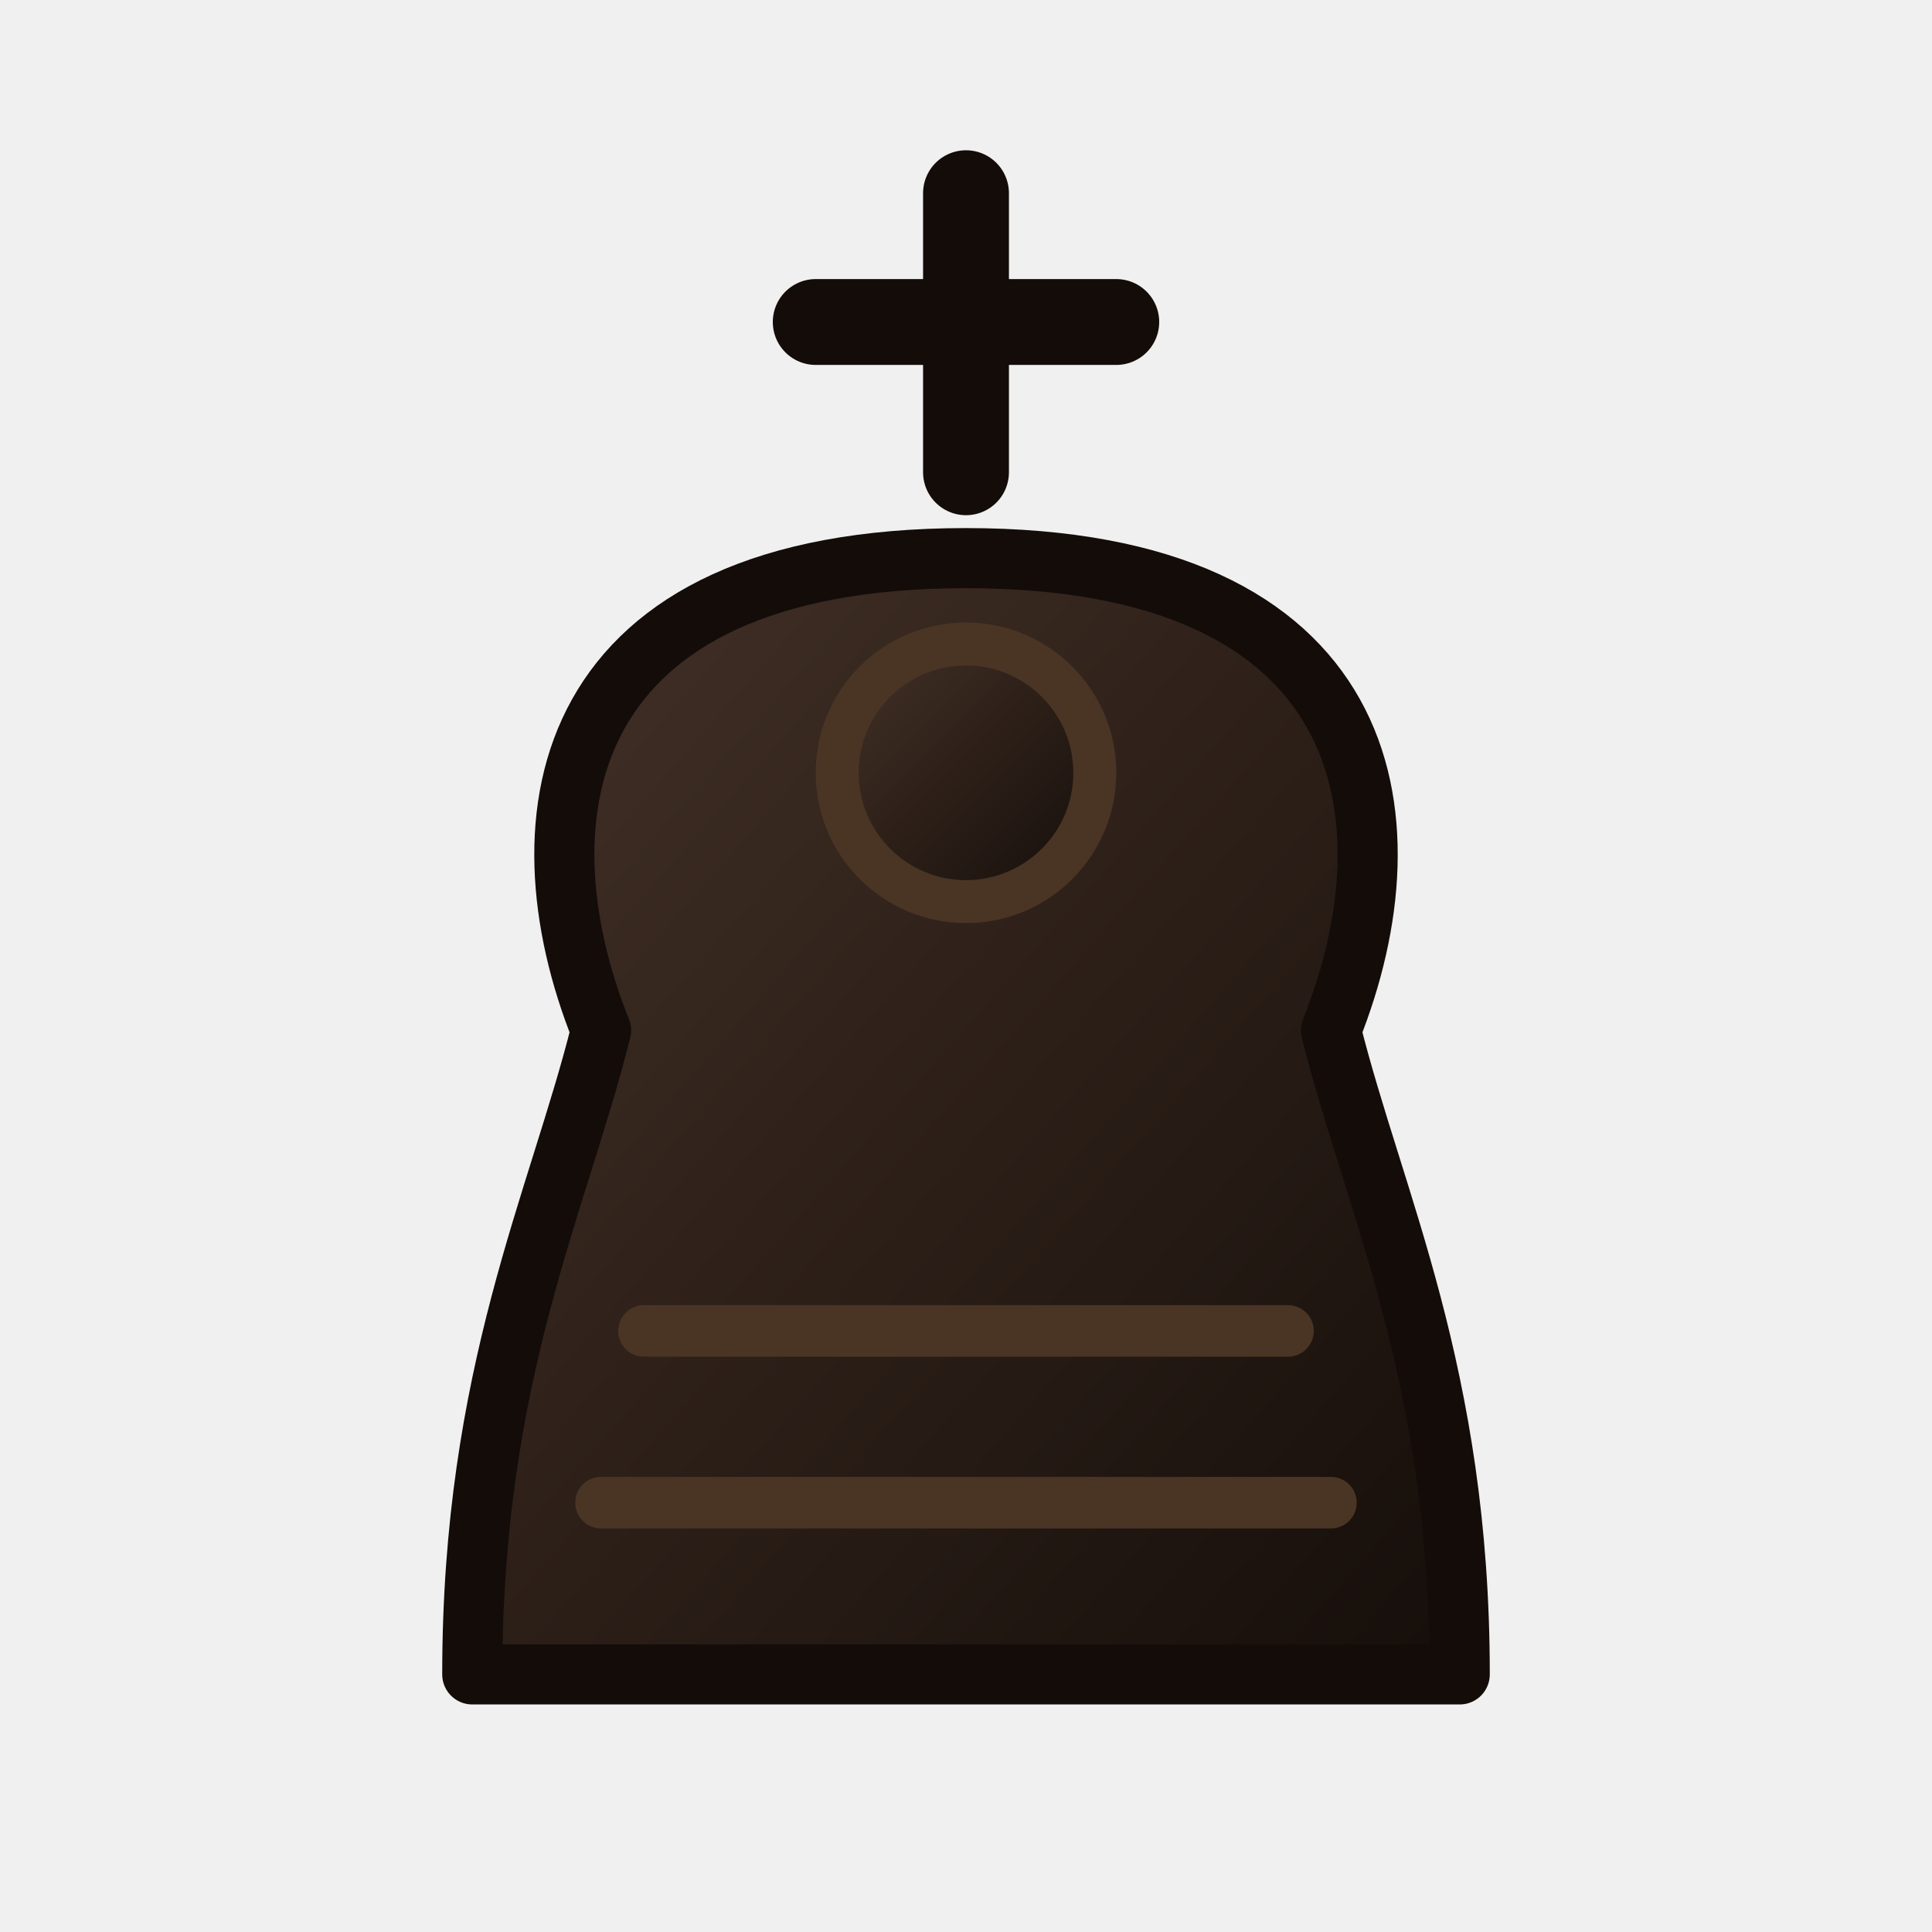
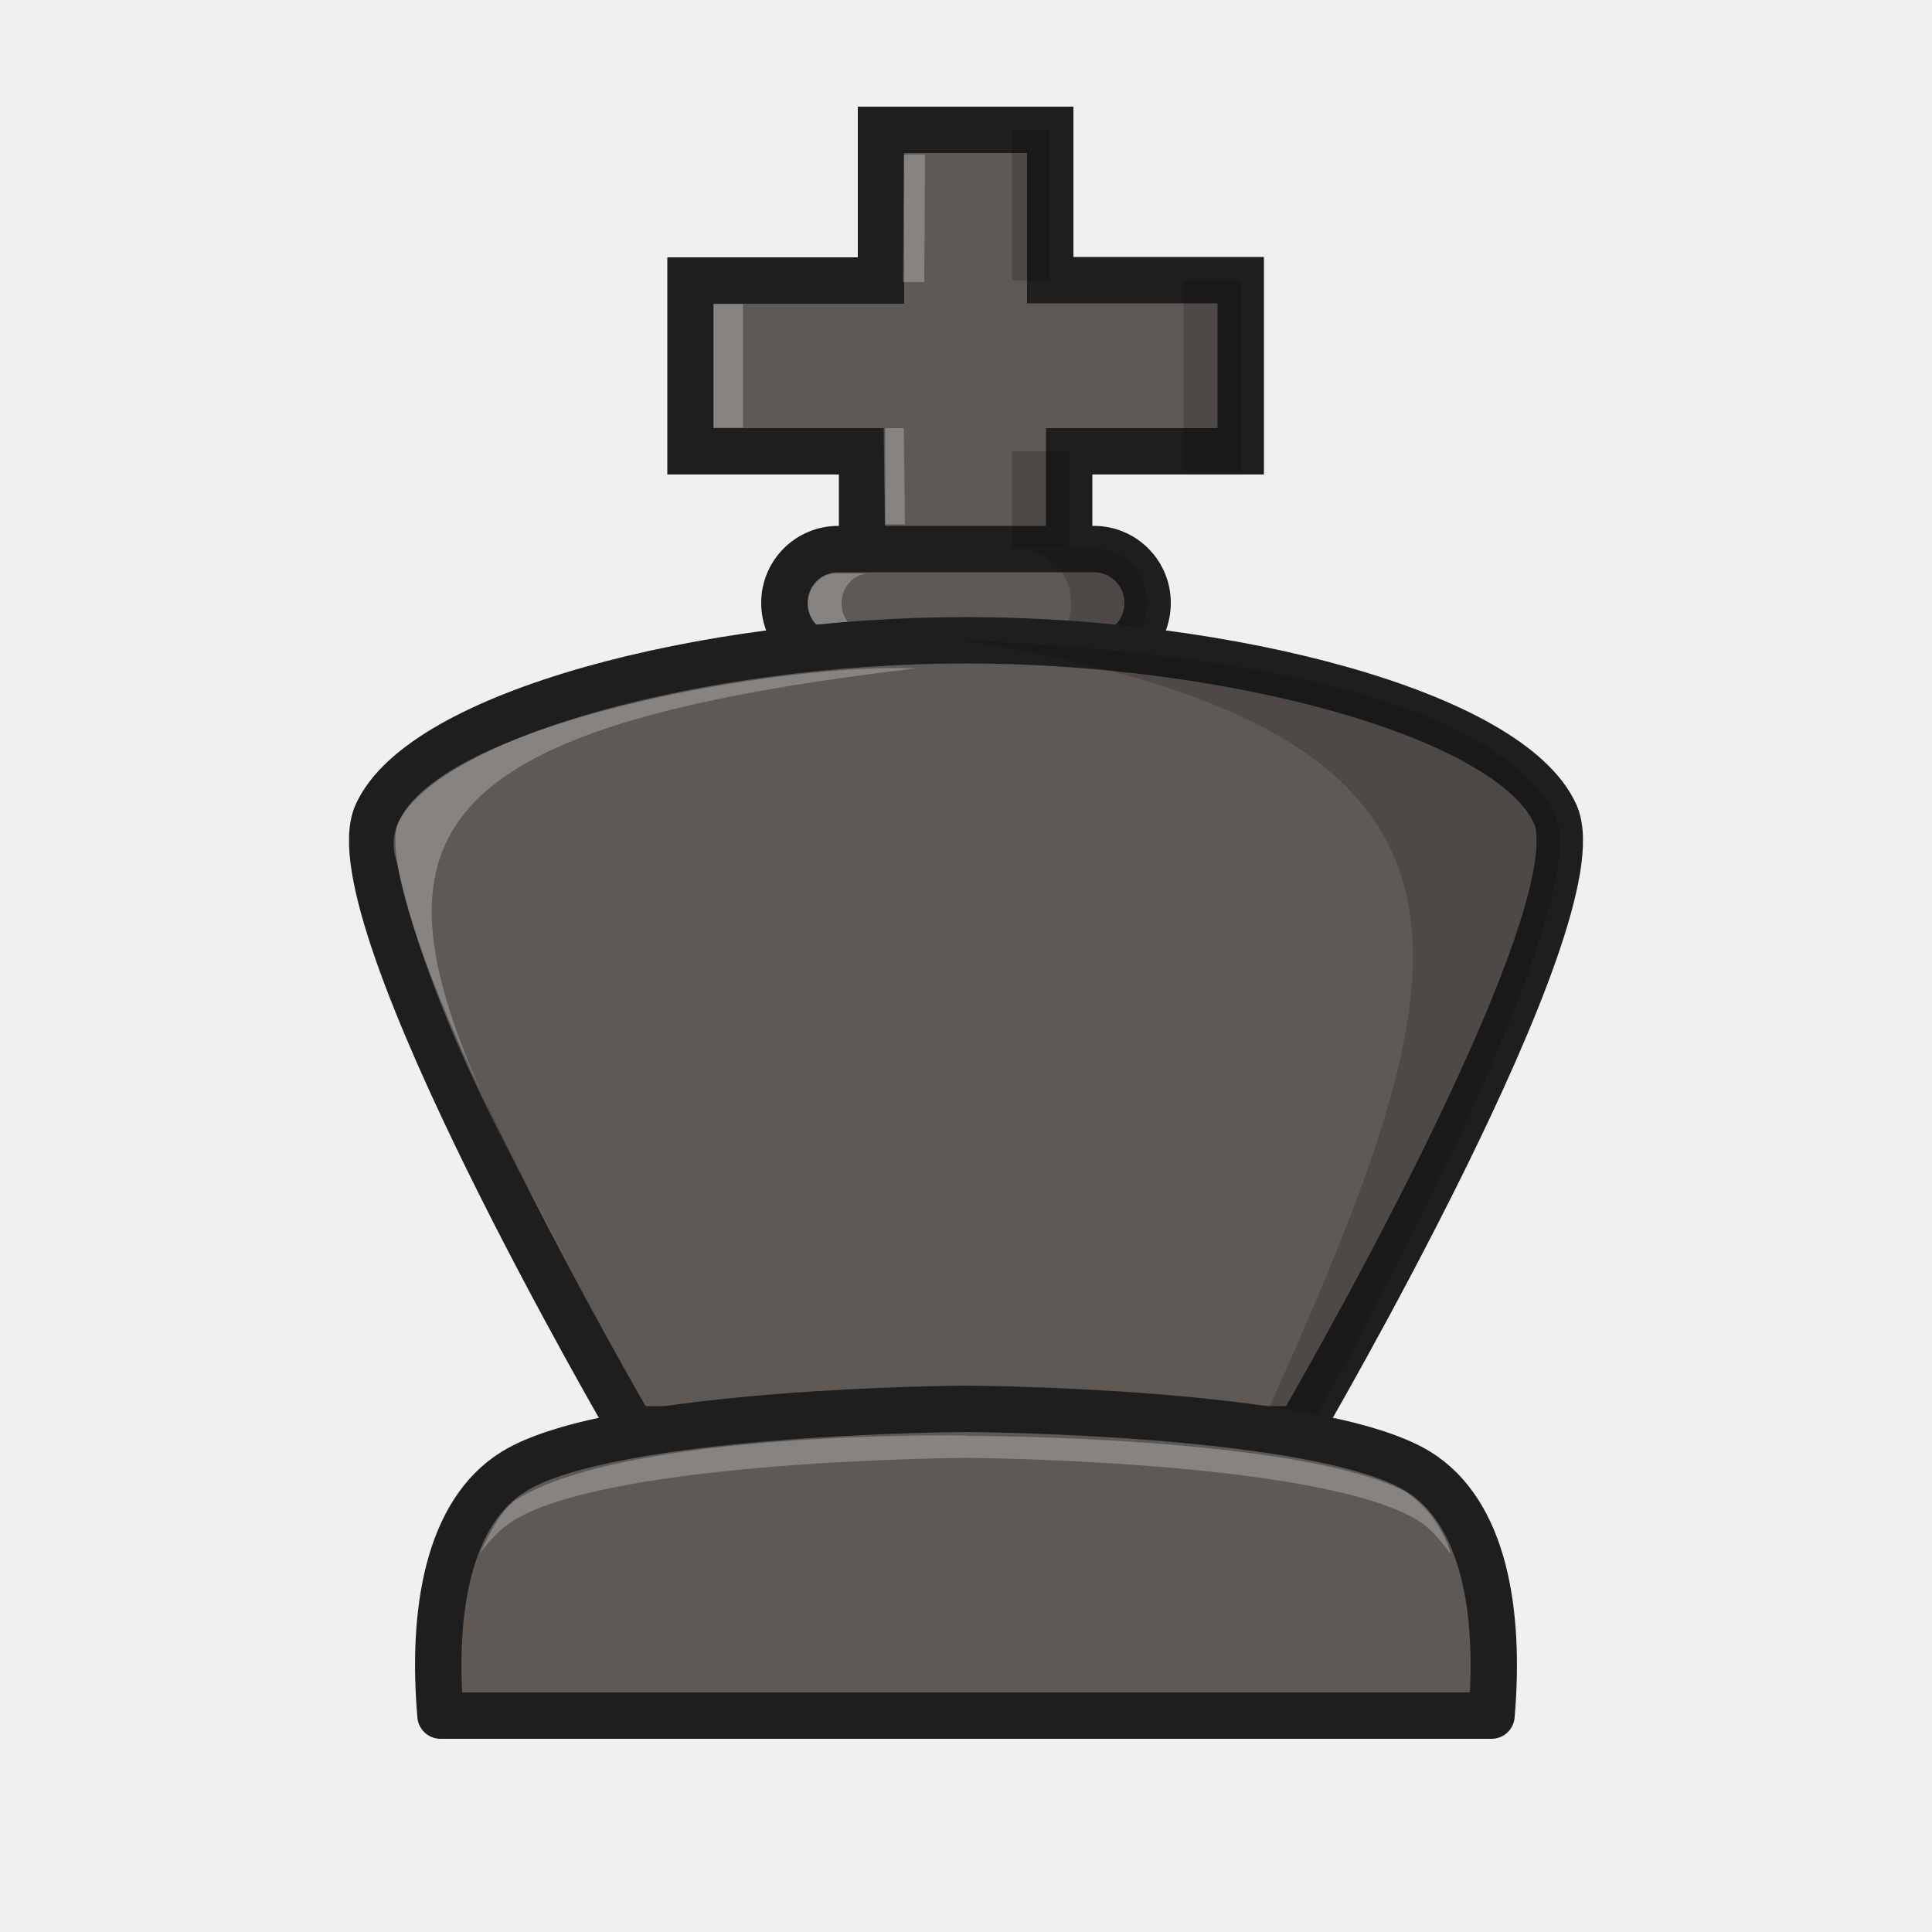
- <svg xmlns="http://www.w3.org/2000/svg" viewBox="0 0 45 45">
-   <defs>
-     <linearGradient id="staunty-white-k" x1="0%" y1="0%" x2="100%" y2="100%">
-       <stop offset="0%" stop-color="#fffaf0" />
-       <stop offset="45%" stop-color="#f7ecdc" />
-       <stop offset="100%" stop-color="#dfc5a4" />
-     </linearGradient>
-     <linearGradient id="staunty-black-k" x1="0%" y1="0%" x2="100%" y2="100%">
-       <stop offset="0%" stop-color="#443228" />
-       <stop offset="50%" stop-color="#2c1f18" />
-       <stop offset="100%" stop-color="#150e0a" />
-     </linearGradient>
-   </defs>
-   <g fill="url(#staunty-black-k)" stroke="#140c09" stroke-width="1.4" stroke-linecap="round" stroke-linejoin="round">
-     <path d="M 22.5,4.5 L 22.5,11 M 19,7.5 L 26,7.5" stroke="#140c09" stroke-width="2" stroke-linecap="round" />
-     <path d="M 11,39 L 34,39 C 34,32 32,28 31,24 C 33,19 32,13 22.5,13 C 13,13 12,19 14,24 C 13,28 11,32 11,39 Z" />
-     <circle cx="22.5" cy="18" r="3" fill="url(#staunty-black-k)" stroke="#4a3525" stroke-width="1" />
-     <path d="M 14,35 L 31,35 M 15,31 L 30,31" stroke="#4a3525" stroke-width="1.2" />
-   </g>
+ <svg xmlns="http://www.w3.org/2000/svg" style="color-scheme:light only" fill-rule="evenodd" clip-rule="evenodd" image-rendering="optimizeQuality" shape-rendering="geometricPrecision" text-rendering="geometricPrecision" viewBox="0 0 50 50">
+   <path fill="#5f5955" stroke="#1e1e1e" stroke-linecap="round" stroke-width="1.2" d="M27.67 15.22v-3.54h4.44V7.25h-4.93V3.36H22.8v3.9h-4.93v4.42h4.44v3.55" />
+   <rect width="9.4" height="2.79" x="20.3" y="14.21" fill="#5f5955" stroke="#1e1e1e" stroke-linejoin="round" stroke-width="1.2" ry="1.39" />
+   <path d="M26.42 14.21c.72 0 1.3.63 1.3 1.4s-.58 1.4-1.3 1.4h1.97c.72 0 1.3-.63 1.3-1.4s-.58-1.4-1.3-1.4z" opacity=".18" />
+   <path fill="#fff" d="M21.63 14.84c-.4 0-.72.35-.72.78 0 .42.32.77.72.77h.88c-.4 0-.73-.35-.73-.78 0-.42.32-.77.72-.77z" opacity=".25" />
+   <path fill="#5f5955" stroke="#1e1e1e" stroke-linecap="round" stroke-width="1.2" d="M33.63 36.99s7.78-13.32 6.62-15.92c-1.17-2.6-8.48-4.5-15.25-4.5s-14.08 1.9-15.25 4.5c-1.16 2.6 6.61 15.92 6.61 15.92z" />
+   <path d="M25 16.58c15.93 2.62 12.57 9.35 6.64 22.54l2.02-1.73s7.75-13.72 6.59-16.32c-1.55-2.83-7.5-4.16-15.25-4.5z" opacity=".18" />
+   <path fill="#fff" d="M23.77 17.3c-3.9-.19-14.63 1.8-13.5 5.01.8 3.73 2.75 7.25 4.5 10.5-5.69-10.33-5.94-13.77 9-15.52zM23.39 4l-.02 3.3h.55l.02-3.3zm-4.93 3.87v3.2h.77v-3.2zm4.41 3.21.03 2.49h.52l-.03-2.49z" opacity=".25" />
+   <path d="M26.19 3.36v3.9h.99v-3.9zm4.44 3.9v4.94h1.48V7.25zm-4.44 4.42v2.5h1.48v-2.5z" opacity=".18" />
+   <path fill="#5f5955" stroke="#1e1e1e" stroke-linejoin="round" stroke-width="1.2" d="M25 36.46s-9.13.04-11.7 1.62c-1.72 1.06-2.13 3.65-1.9 6.32h27.2c.23-2.67-.18-5.26-1.9-6.32C34.12 36.5 25 36.46 25 36.46z" />
+   <path fill="#fff" d="M25 37.15S16.29 37 13.38 38.8c-.37.23-.7.84-.96 1.4.26-.34.5-.62.89-.86C15.87 37.78 25 37.73 25 37.73s9.13.05 11.7 1.62c.38.24.58.54.85.87a3 3 0 0 0-1.15-1.6C33.65 37.15 25 37.16 25 37.16z" opacity=".25" />
</svg>
